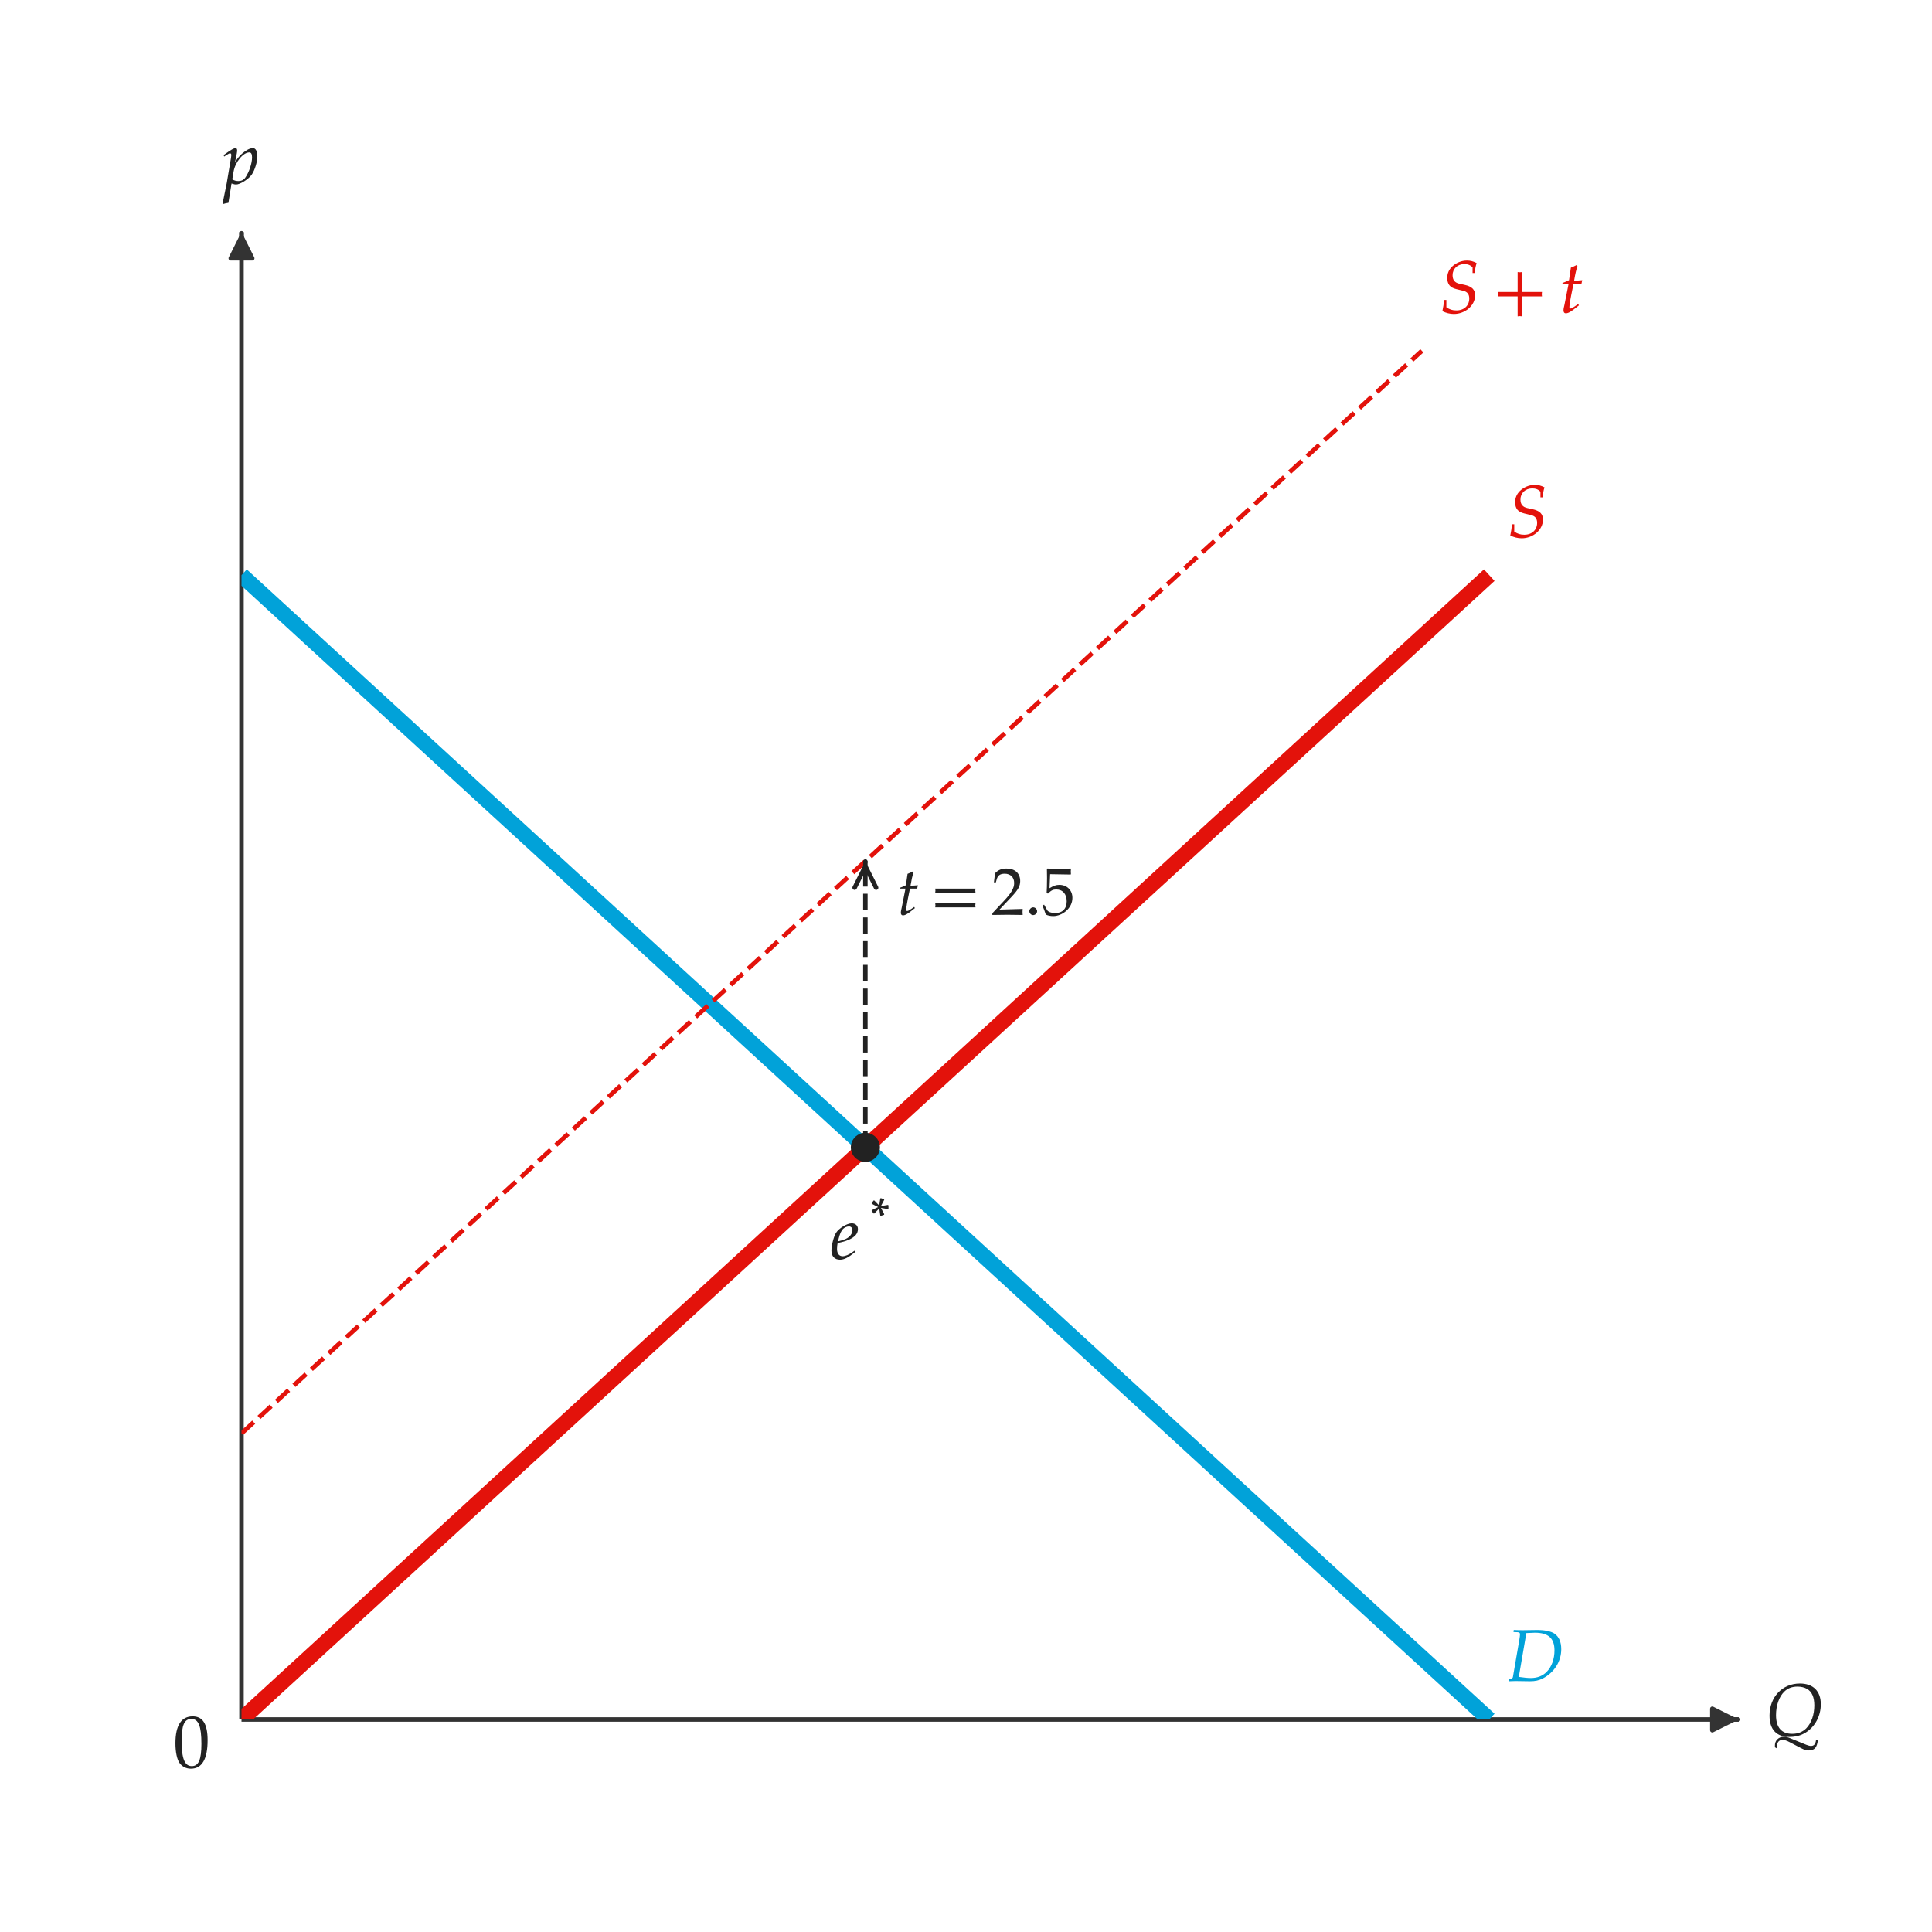
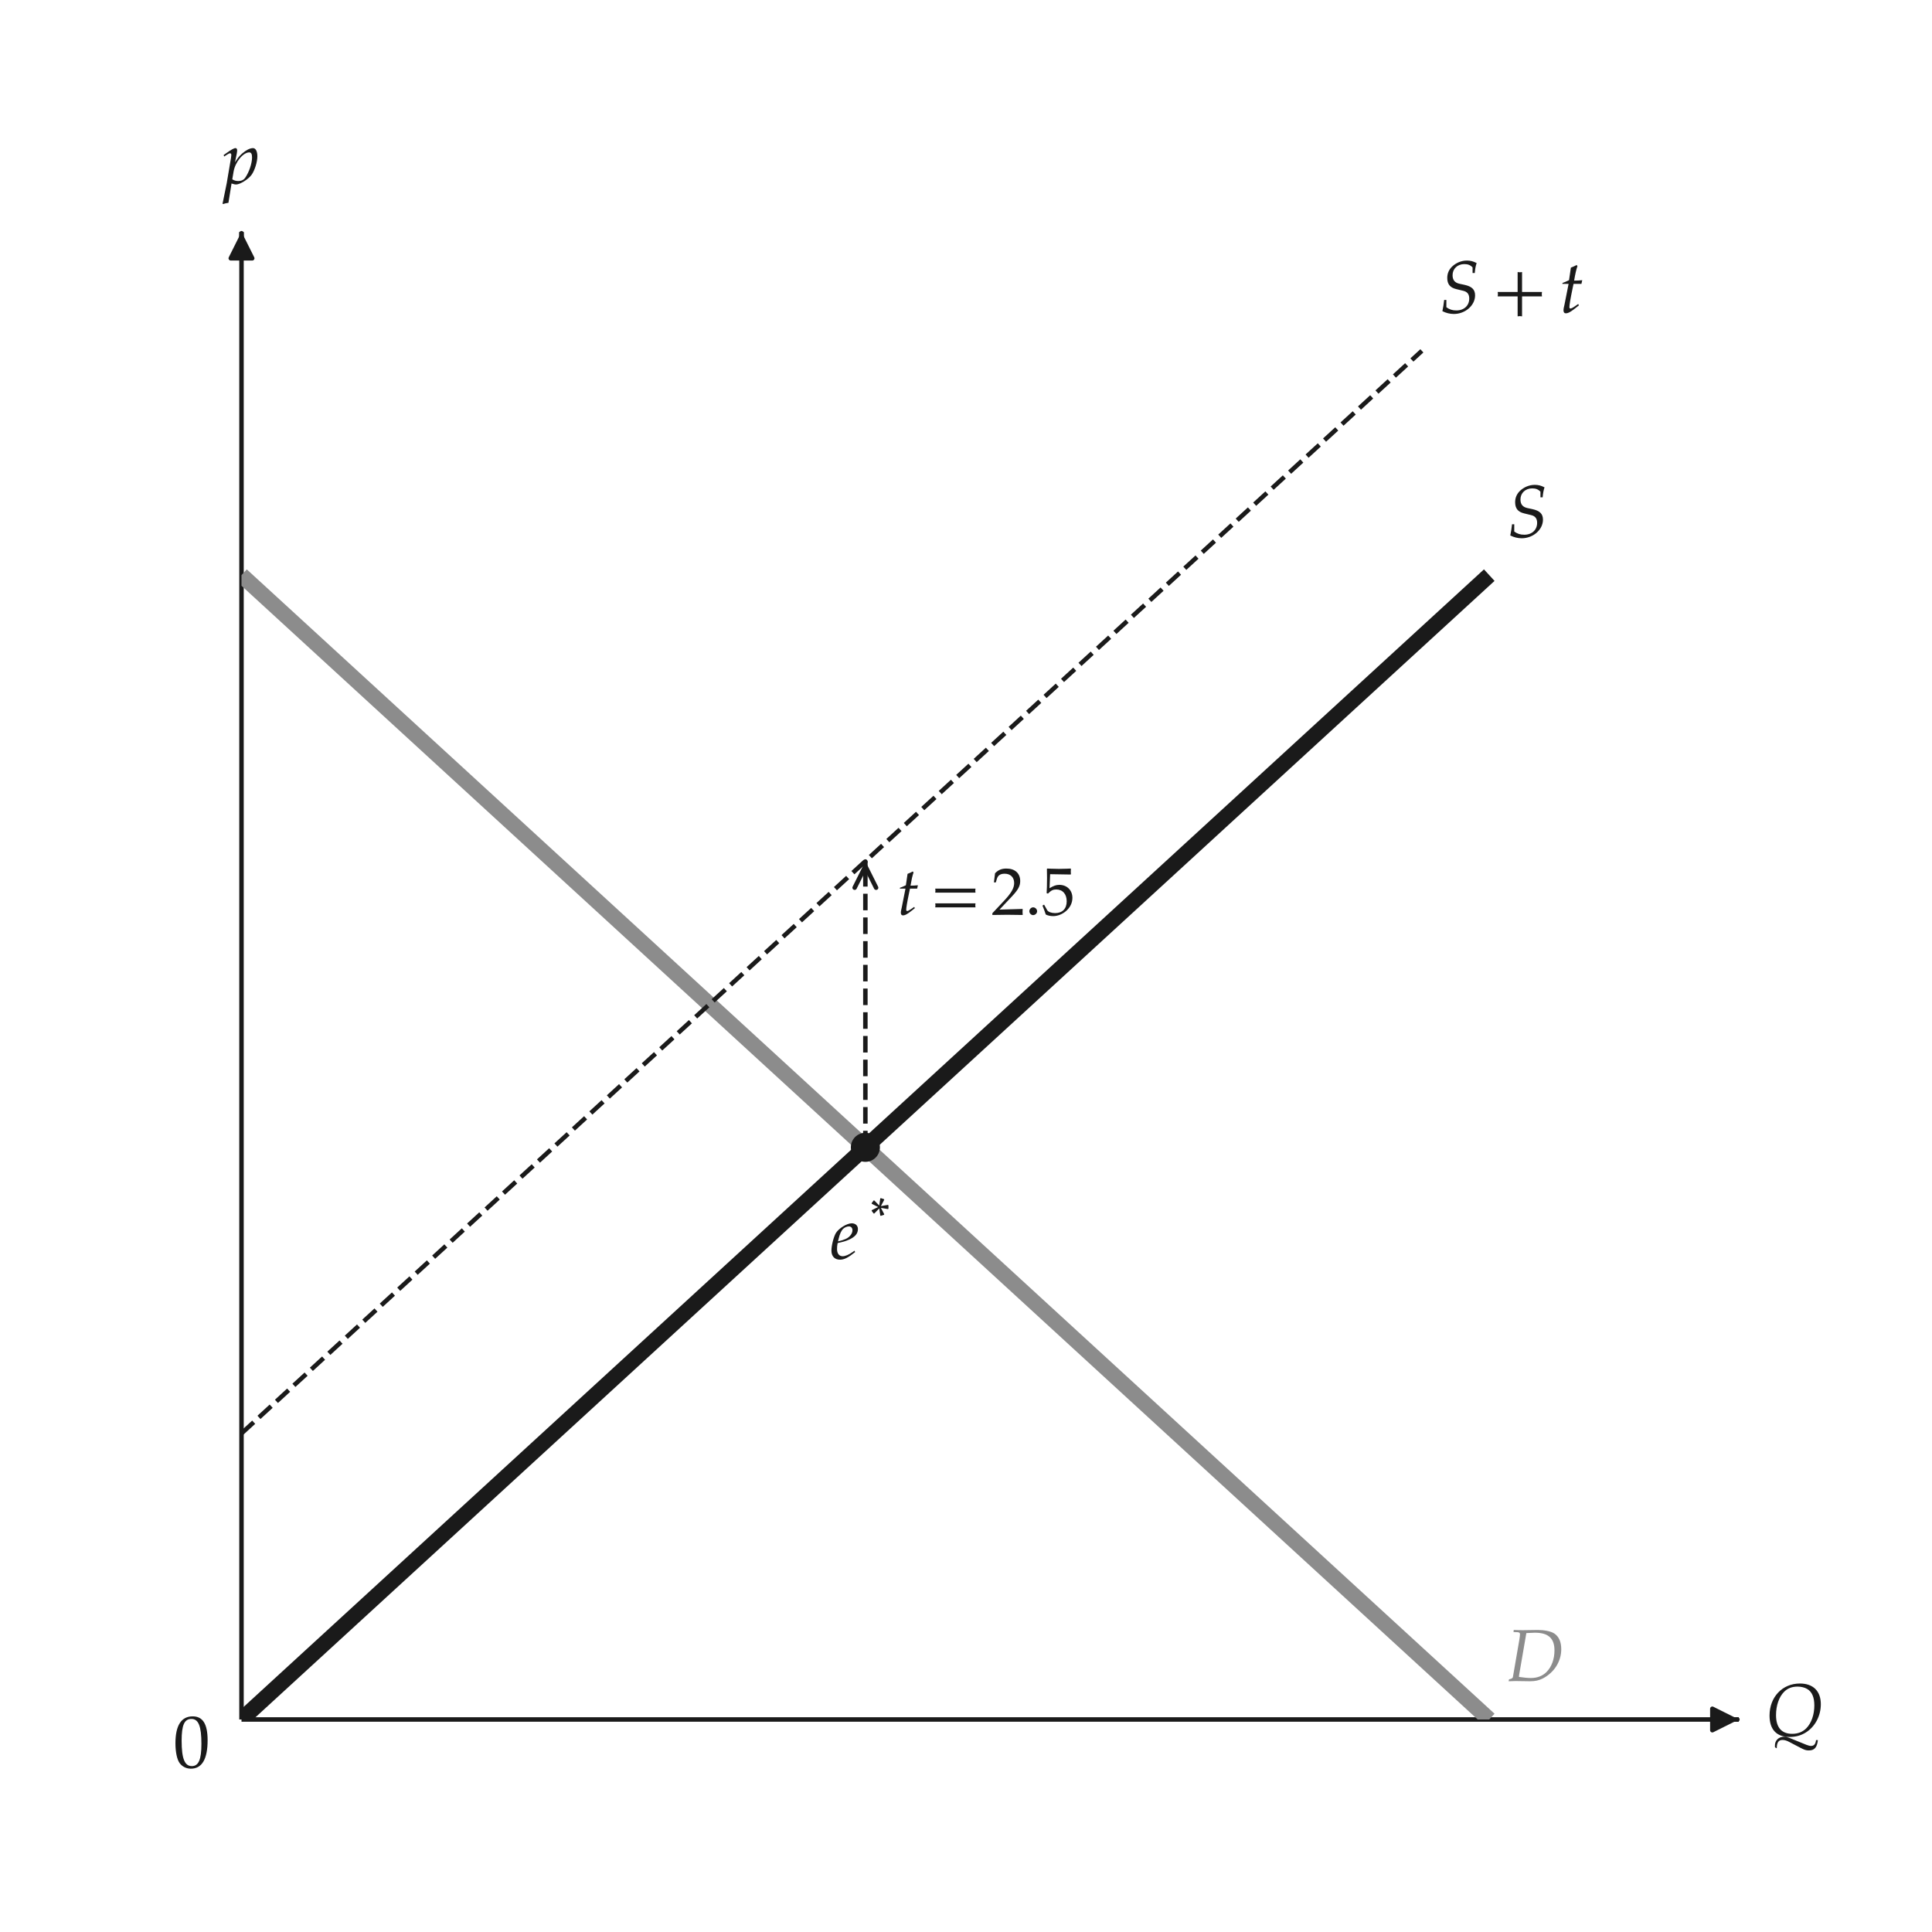
<svg xmlns="http://www.w3.org/2000/svg" xmlns:xlink="http://www.w3.org/1999/xlink" width="432pt" height="432pt" viewBox="0 0 432 432" version="1.1">
  <defs>
    <style type="text/css">*{stroke-linejoin: round; stroke-linecap: butt}</style>
  </defs>
  <g id="figure_1">
    <g id="patch_1">
      <path d="M 0 432  L 432 432  L 432 0  L 0 0  z " style="fill: #ffffff" />
    </g>
    <g id="axes_1">
      <g id="axes.x">
-         <path d="M 54 384.48  L 388.8 384.48  " style="fill: none; stroke: #333333; stroke-linejoin: miter" />
+         <path d="M 54 384.48  L 388.8 384.48  " style="fill: none; stroke: #1a1a1a; stroke-linejoin: miter" />
      </g>
      <g id="patch_2">
-         <path d="M 388.465 384.48  Q 388.633 384.48 387.682 384.48  " style="fill: none; stroke: #333333; stroke-linecap: round" />
-         <path d="M 382.882 382.08  L 387.682 384.48  L 382.882 386.88  z " style="fill: #333333; stroke: #333333; stroke-linecap: round" />
+         <path d="M 388.465 384.48  Q 388.633 384.48 387.682 384.48  " style="fill: none; stroke: #1a1a1a; stroke-linecap: round" />
+         <path d="M 382.882 382.08  L 387.682 384.48  L 382.882 386.88  z " style="fill: #1a1a1a; stroke: #1a1a1a; stroke-linecap: round" />
      </g>
      <g id="axes.y">
-         <path d="M 54 384.48  L 54 51.84  " style="fill: none; stroke: #333333; stroke-linejoin: miter" />
+         <path d="M 54 384.48  L 54 51.84  " style="fill: none; stroke: #1a1a1a; stroke-linejoin: miter" />
      </g>
      <g id="patch_3">
-         <path d="M 54 52.173  Q 54 52.006 54 52.958  " style="fill: none; stroke: #333333; stroke-linecap: round" />
-         <path d="M 51.6 57.758  L 54 52.958  L 56.4 57.758  z " style="fill: #333333; stroke: #333333; stroke-linecap: round" />
+         <path d="M 54 52.173  Q 54 52.006 54 52.958  " style="fill: none; stroke: #1a1a1a; stroke-linecap: round" />
+         <path d="M 51.6 57.758  L 54 52.958  L 56.4 57.758  z " style="fill: #1a1a1a; stroke: #1a1a1a; stroke-linecap: round" />
      </g>
      <g id="axes.y.label">
-         <g style="fill: #222222" transform="translate(49.875 41.2035) scale(0.165 -0.165)">
+         <g style="fill: #1a1a1a" transform="translate(49.875 41.2035) scale(0.165 -0.165)">
          <defs>
            <path id="TeXGyrePagella-Italic-51" d="M -45 -1728  L 0 -1766  C 134 -1722 262 -1690 467 -1658  L 736 19  L 794 0  C 960 -58 1056 -70 1126 -70  C 1485 -70 2221 397 2496 800  C 2758 1190 2976 1894 2976 2374  C 2976 2803 2829 3085 2598 3085  C 2330 3085 1997 2912 1658 2618  C 1402 2387 1267 2227 1037 1850  L 1190 2611  C 1210 2720 1222 2816 1222 2893  C 1222 3014 1171 3085 1082 3085  C 947 3085 704 2950 230 2611  L 51 2483  L 96 2355  L 301 2490  C 480 2605 550 2637 608 2637  C 672 2637 717 2579 717 2490  C 717 2438 704 2310 691 2246  L 320 51  L 6 -1491  L -45 -1728  z M 800 378  L 915 1056  C 1056 1875 1741 2714 2272 2714  C 2438 2714 2515 2573 2515 2278  C 2515 1760 2259 998 1920 512  C 1792 326 1587 230 1325 230  C 1126 230 966 275 800 378  z " transform="scale(0.015625)" />
          </defs>
          <use xlink:href="#TeXGyrePagella-Italic-51" transform="translate(0 0.796875)" />
        </g>
      </g>
      <g id="axes.x.label">
-         <g style="fill: #222222" transform="translate(394.8 388.1513) scale(0.165 -0.165)">
+         <g style="fill: #1a1a1a" transform="translate(394.8 388.1513) scale(0.165 -0.165)">
          <defs>
            <path id="TeXGyrePagella-Italic-32" d="M 339 1741  C 339 531 941 -115 2067 -115  C 2611 -115 3066 6 3482 269  C 4288 768 4787 1709 4787 2720  C 4787 3859 4122 4518 2970 4518  C 1453 4518 339 3347 339 1741  z M 806 -909  C 806 -909 806 -966 813 -1018  L 966 -1101  C 966 -608 1120 -378 1459 -378  C 1645 -378 1824 -429 2074 -563  L 3002 -1050  C 3386 -1248 3501 -1286 3757 -1286  C 4237 -1286 4467 -1011 4531 -390  L 4371 -390  C 4333 -736 4192 -896 3936 -896  C 3827 -896 3706 -864 3539 -800  L 2029 -186  C 1869 -122 1754 -96 1606 -96  C 1133 -96 781 -422 806 -909  z M 902 1773  C 902 2605 1158 3354 1600 3795  C 1901 4102 2285 4250 2771 4250  C 3078 4250 3392 4173 3603 4045  C 4019 3802 4224 3322 4224 2618  C 4224 1811 3968 1088 3533 640  C 3219 320 2803 154 2304 154  C 1382 154 902 704 902 1773  z " transform="scale(0.015625)" />
          </defs>
          <use xlink:href="#TeXGyrePagella-Italic-32" transform="translate(0 0.40625)" />
        </g>
      </g>
      <g id="axes.origin.label">
-         <g style="fill: #222222" transform="translate(38.75 395.1513) scale(0.165 -0.165)">
+         <g style="fill: #1a1a1a" transform="translate(38.75 395.1513) scale(0.165 -0.165)">
          <defs>
            <path id="TeXGyrePagella-Regular-11" d="M 186 2074  C 186 1325 320 678 544 365  C 768 51 1126 -128 1523 -128  C 2490 -128 2976 704 2976 2342  C 2976 3744 2560 4410 1683 4410  C 691 4410 186 3622 186 2074  z M 723 2304  C 723 3654 960 4186 1568 4186  C 2189 4186 2438 3558 2438 2022  C 2438 659 2195 96 1606 96  C 986 96 723 742 723 2304  z " transform="scale(0.015625)" />
          </defs>
          <use xlink:href="#TeXGyrePagella-Regular-11" />
        </g>
      </g>
      <g id="market.demand">
-         <path d="M 54 128.603  L 333 384.48  " clip-path="url(#pf6b34b345a)" style="fill: none; stroke: #01a2d9; stroke-width: 3.5; stroke-linejoin: miter" />
+         <path d="M 54 128.603  L 333 384.48  " clip-path="url(#pc4dd7bc7c8)" style="fill: none; stroke: #8c8c8c; stroke-width: 3.5; stroke-linejoin: miter" />
      </g>
      <g id="market.supply">
-         <path d="M 54 384.48  L 333 128.603  " clip-path="url(#pf6b34b345a)" style="fill: none; stroke: #e3120b; stroke-width: 3.5; stroke-linejoin: miter" />
+         <path d="M 54 384.48  L 333 128.603  " clip-path="url(#pc4dd7bc7c8)" style="fill: none; stroke: #1a1a1a; stroke-width: 3.5; stroke-linejoin: miter" />
      </g>
      <g id="market.supply.taxed">
-         <path d="M 54 320.511  L 317.934 78.451  " clip-path="url(#pf6b34b345a)" style="fill: none; stroke-dasharray: 3.7,1.6; stroke-dashoffset: 0; stroke: #e3120b; stroke-linejoin: miter" />
+         <path d="M 54 320.511  L 317.934 78.451  " clip-path="url(#pc4dd7bc7c8)" style="fill: none; stroke-dasharray: 3.7,1.6; stroke-dashoffset: 0; stroke: #1a1a1a; stroke-linejoin: miter" />
      </g>
      <g id="market.tax.shift">
-         <path d="M 193.5 256.542  L 193.5 192.572  " style="fill: none; stroke-dasharray: 3.7,1.6; stroke-dashoffset: 0; stroke: #222222; stroke-linejoin: miter" />
+         <path d="M 193.5 256.542  L 193.5 192.572  " style="fill: none; stroke-dasharray: 3.7,1.6; stroke-dashoffset: 0; stroke: #1a1a1a; stroke-linejoin: miter" />
      </g>
      <g id="patch_4">
-         <path d="M 193.5 192.636  Q 193.5 192.604 193.5 193.69  " style="fill: none; stroke: #222222; stroke-linecap: round" />
-         <path d="M 191.1 198.49  L 193.5 193.69  L 195.9 198.49  " style="fill: none; stroke: #222222; stroke-linecap: round" />
+         <path d="M 193.5 192.636  Q 193.5 192.604 193.5 193.69  " style="fill: none; stroke: #1a1a1a; stroke-linecap: round" />
+         <path d="M 191.1 198.49  L 193.5 193.69  L 195.9 198.49  " style="fill: none; stroke: #1a1a1a; stroke-linecap: round" />
      </g>
      <g id="market.equilibrium.baseline">
        <defs>
-           <path id="m4caff090b7" d="M 0 3.25  C 0.862 3.25 1.689 2.908 2.298 2.298  C 2.908 1.689 3.25 0.862 3.25 0  C 3.25 -0.862 2.908 -1.689 2.298 -2.298  C 1.689 -2.908 0.862 -3.25 0 -3.25  C -0.862 -3.25 -1.689 -2.908 -2.298 -2.298  C -2.908 -1.689 -3.25 -0.862 -3.25 0  C -3.25 0.862 -2.908 1.689 -2.298 2.298  C -1.689 2.908 -0.862 3.25 0 3.25  z " />
+           <path id="mf703a7ea78" d="M 0 3.25  C 0.862 3.25 1.689 2.908 2.298 2.298  C 2.908 1.689 3.25 0.862 3.25 0  C 3.25 -0.862 2.908 -1.689 2.298 -2.298  C 1.689 -2.908 0.862 -3.25 0 -3.25  C -0.862 -3.25 -1.689 -2.908 -2.298 -2.298  C -2.908 -1.689 -3.25 -0.862 -3.25 0  C -3.25 0.862 -2.908 1.689 -2.298 2.298  C -1.689 2.908 -0.862 3.25 0 3.25  z " />
        </defs>
        <g>
-           <use xlink:href="#m4caff090b7" x="193.5" y="256.542" style="fill: #222222" />
+           <use xlink:href="#mf703a7ea78" x="193.5" y="256.542" style="fill: #1a1a1a" />
        </g>
      </g>
      <g id="market.tax.shift.label">
-         <g style="fill: #222222" transform="translate(200.5929 204.5599) scale(0.15 -0.15)">
+         <g style="fill: #1a1a1a" transform="translate(200.5929 204.5599) scale(0.15 -0.15)">
          <defs>
            <path id="TeXGyrePagella-Italic-55" d="M 262 2496  L 800 2496  L 442 685  C 410 525 358 365 358 198  C 358 38 429 -58 550 -58  C 774 -58 992 70 1498 474  C 1613 563 1574 538 1696 634  L 1632 749  L 1344 550  C 1152 416 1030 358 954 358  C 902 358 870 410 870 486  C 870 653 947 1152 1146 2099  L 1229 2496  L 1914 2496  L 1984 2816  C 1741 2790 1523 2778 1280 2778  C 1382 3379 1453 3693 1568 4038  L 1498 4134  C 1370 4058 1197 3981 998 3904  L 838 2816  C 557 2682 390 2611 275 2579  L 262 2496  z " transform="scale(0.015625)" />
            <path id="TeXGyrePagella-Regular-1e" d="M 512 704  L 4352 704  C 4339 768 4333 832 4333 896  C 4333 960 4339 1024 4352 1088  L 512 1088  C 525 1024 531 960 531 896  C 531 832 525 768 512 704  z M 512 2112  L 4352 2112  C 4339 2176 4333 2240 4333 2304  C 4333 2368 4339 2432 4352 2496  L 512 2496  C 525 2432 531 2368 531 2304  C 531 2240 525 2176 512 2112  z " transform="scale(0.015625)" />
            <path id="TeXGyrePagella-Regular-13" d="M 102 -19  C 576 -6 1056 0 1530 0  C 2016 0 2509 -6 2995 -19  C 2982 115 2982 179 2982 269  C 2982 352 2982 416 2995 557  L 781 493  L 1946 1728  C 2566 2387 2758 2739 2758 3219  C 2758 3955 2259 4410 1446 4410  C 986 4410 672 4282 358 3962  L 250 3091  L 435 3091  L 518 3386  C 621 3757 851 3917 1280 3917  C 1830 3917 2182 3571 2182 3027  C 2182 2547 1914 2074 1190 1306  L 102 147  L 102 -19  z " transform="scale(0.015625)" />
            <path id="TeXGyrePagella-Regular-f" d="M 429 339  C 429 147 602 -32 787 -32  C 992 -32 1171 141 1171 339  C 1171 531 992 710 794 710  C 602 710 429 531 429 339  z " transform="scale(0.015625)" />
            <path id="TeXGyrePagella-Regular-16" d="M 83 877  C 230 512 307 307 397 26  C 576 -70 832 -128 1107 -128  C 1536 -128 1990 58 2342 365  C 2733 710 2938 1146 2938 1619  C 2938 2342 2419 2854 1690 2854  C 1382 2854 1152 2771 755 2534  L 813 3872  L 2765 3840  L 2797 3872  C 2784 3987 2784 4026 2784 4122  C 2784 4224 2784 4262 2797 4378  C 2797 4378 2765 4410 2765 4410  C 2765 4410 2086 4378 1651 4378  C 1216 4378 538 4410 538 4410  C 538 4410 506 4378 506 4378  L 518 3501  C 518 2938 499 2342 480 2061  L 608 2022  C 909 2323 1082 2413 1395 2413  C 2010 2413 2394 1978 2394 1286  C 2394 576 1984 160 1286 160  C 941 160 621 275 531 442  L 237 966  L 83 877  z " transform="scale(0.015625)" />
          </defs>
          <use xlink:href="#TeXGyrePagella-Italic-55" transform="translate(0 0.09375)" />
          <use xlink:href="#TeXGyrePagella-Regular-1e" transform="translate(48.85996 0.09375)" />
          <use xlink:href="#TeXGyrePagella-Regular-13" transform="translate(140.4199 0.09375)" />
          <use xlink:href="#TeXGyrePagella-Regular-f" transform="translate(190.4198 0.09375)" />
          <use xlink:href="#TeXGyrePagella-Regular-16" transform="translate(215.4198 0.09375)" />
        </g>
      </g>
      <g id="market.demand.label">
-         <g style="fill: #01a2d9" transform="translate(336.8734 376.0151) scale(0.165 -0.165)">
+         <g style="fill: #8c8c8c" transform="translate(336.8734 376.0151) scale(0.165 -0.165)">
          <defs>
            <path id="TeXGyrePagella-Italic-25" d="M 179 -19  C 378 -6 576 0 774 0  C 1190 0 1606 -19 2022 -19  C 2483 -19 2797 51 3130 218  C 4128 730 4742 1696 4742 2758  C 4742 3386 4550 3834 4160 4109  C 3866 4320 3251 4429 2714 4429  C 2278 4429 1843 4410 1408 4410  C 1146 4410 883 4416 621 4429  L 602 4250  L 941 4237  C 1094 4230 1165 4179 1165 4064  C 1165 3974 1139 3770 1107 3578  L 550 352  C 525 205 333 179 211 147  L 179 -19  z M 1075 358  C 1075 435 1082 480 1101 595  L 1715 4160  C 1965 4160 2208 4192 2458 4192  C 3622 4192 4154 3706 4154 2656  C 4154 1907 3910 1235 3475 794  C 3130 442 2662 262 2106 262  C 1824 262 1510 294 1075 358  z " transform="scale(0.015625)" />
          </defs>
          <use xlink:href="#TeXGyrePagella-Italic-25" transform="translate(0 0.796875)" />
        </g>
      </g>
      <g id="market.supply.label">
-         <g style="fill: #e3120b" transform="translate(337.0084 120.1277) scale(0.165 -0.165)">
+         <g style="fill: #1a1a1a" transform="translate(337.0084 120.1277) scale(0.165 -0.165)">
          <defs>
            <path id="TeXGyrePagella-Italic-34" d="M 269 128  C 589 -32 922 -115 1261 -115  C 2253 -115 3104 627 3104 1498  C 3104 2003 2829 2272 2182 2413  L 1766 2502  C 1344 2592 1152 2829 1152 3251  C 1152 3808 1581 4211 2170 4211  C 2483 4211 2694 4128 2886 3923  L 2886 3437  L 3078 3437  C 3104 3782 3149 4026 3238 4301  C 2944 4454 2701 4518 2394 4518  C 1920 4518 1440 4320 1094 3981  C 826 3712 691 3392 691 3014  C 691 2470 934 2170 1472 2042  L 2080 1894  C 2432 1811 2598 1594 2598 1222  C 2598 608 2144 192 1485 192  C 1139 192 896 269 614 467  L 614 1101  L 422 1101  C 384 749 339 461 269 128  z " transform="scale(0.015625)" />
          </defs>
          <use xlink:href="#TeXGyrePagella-Italic-34" transform="translate(0 0.40625)" />
        </g>
      </g>
      <g id="market.equilibrium.baseline.label">
-         <g style="fill: #222222" transform="translate(185.6625 281.599) scale(0.165 -0.165)">
+         <g style="fill: #1a1a1a" transform="translate(185.6625 281.599) scale(0.165 -0.165)">
          <defs>
            <path id="TeXGyrePagella-Italic-46" d="M 96 717  C 96 224 378 -70 838 -70  C 1203 -70 1555 109 2150 589  L 2099 710  L 1946 602  C 1606 358 1299 230 1069 230  C 762 230 582 467 582 858  C 582 1024 595 1184 634 1370  L 1158 1498  C 1267 1523 1434 1587 1600 1658  C 2144 1901 2394 2189 2394 2586  C 2394 2886 2182 3085 1856 3085  C 1440 3085 742 2656 486 2246  C 294 1933 96 1165 96 717  z M 666 1517  L 723 1754  C 826 2182 954 2458 1126 2618  C 1248 2733 1453 2816 1613 2816  C 1798 2816 1920 2688 1920 2483  C 1920 2202 1696 1901 1363 1741  C 1184 1658 954 1581 666 1517  z " transform="scale(0.015625)" />
            <path id="TeXGyrePagella-Regular-b" d="M 205 2874  L 448 2541  L 531 2534  L 1146 3162  L 1274 2291  L 1344 2246  L 1734 2374  L 1766 2451  L 1357 3232  L 2227 3085  L 2291 3136  L 2291 3546  L 2227 3603  L 1357 3456  L 1766 4237  L 1734 4314  L 1344 4442  L 1274 4397  L 1146 3526  L 531 4154  L 448 4147  L 205 3814  L 224 3738  L 1011 3341  L 224 2950  L 205 2874  z " transform="scale(0.015625)" />
          </defs>
          <use xlink:href="#TeXGyrePagella-Italic-46" transform="translate(0 0.673438)" />
          <use xlink:href="#TeXGyrePagella-Regular-b" transform="translate(53.72854 34.41562) scale(0.7)" />
        </g>
      </g>
      <g id="market.supply.taxed.label">
-         <g style="fill: #e3120b" transform="translate(321.8299 69.97577) scale(0.165 -0.165)">
+         <g style="fill: #1a1a1a" transform="translate(321.8299 69.97577) scale(0.165 -0.165)">
          <defs>
            <path id="TeXGyrePagella-Regular-c" d="M 512 1408  L 2240 1408  L 2240 -320  C 2304 -307 2368 -301 2432 -301  C 2496 -301 2560 -307 2624 -320  L 2624 1408  L 4352 1408  C 4339 1472 4333 1536 4333 1600  C 4333 1664 4339 1728 4352 1792  L 2624 1792  L 2624 3520  C 2560 3507 2496 3501 2432 3501  C 2368 3501 2304 3507 2240 3520  L 2240 1792  L 512 1792  C 525 1728 531 1664 531 1600  C 531 1536 525 1472 512 1408  z " transform="scale(0.015625)" />
          </defs>
          <use xlink:href="#TeXGyrePagella-Italic-34" transform="translate(0 0.40625)" />
          <use xlink:href="#TeXGyrePagella-Regular-c" transform="translate(71.15993 0.40625)" />
          <use xlink:href="#TeXGyrePagella-Italic-55" transform="translate(162.7198 0.40625)" />
        </g>
      </g>
    </g>
  </g>
  <defs>
-     <clipPath id="pf6b34b345a">
+     <clipPath id="pc4dd7bc7c8">
      <rect x="54" y="51.84" width="334.8" height="332.64" />
    </clipPath>
  </defs>
</svg>
